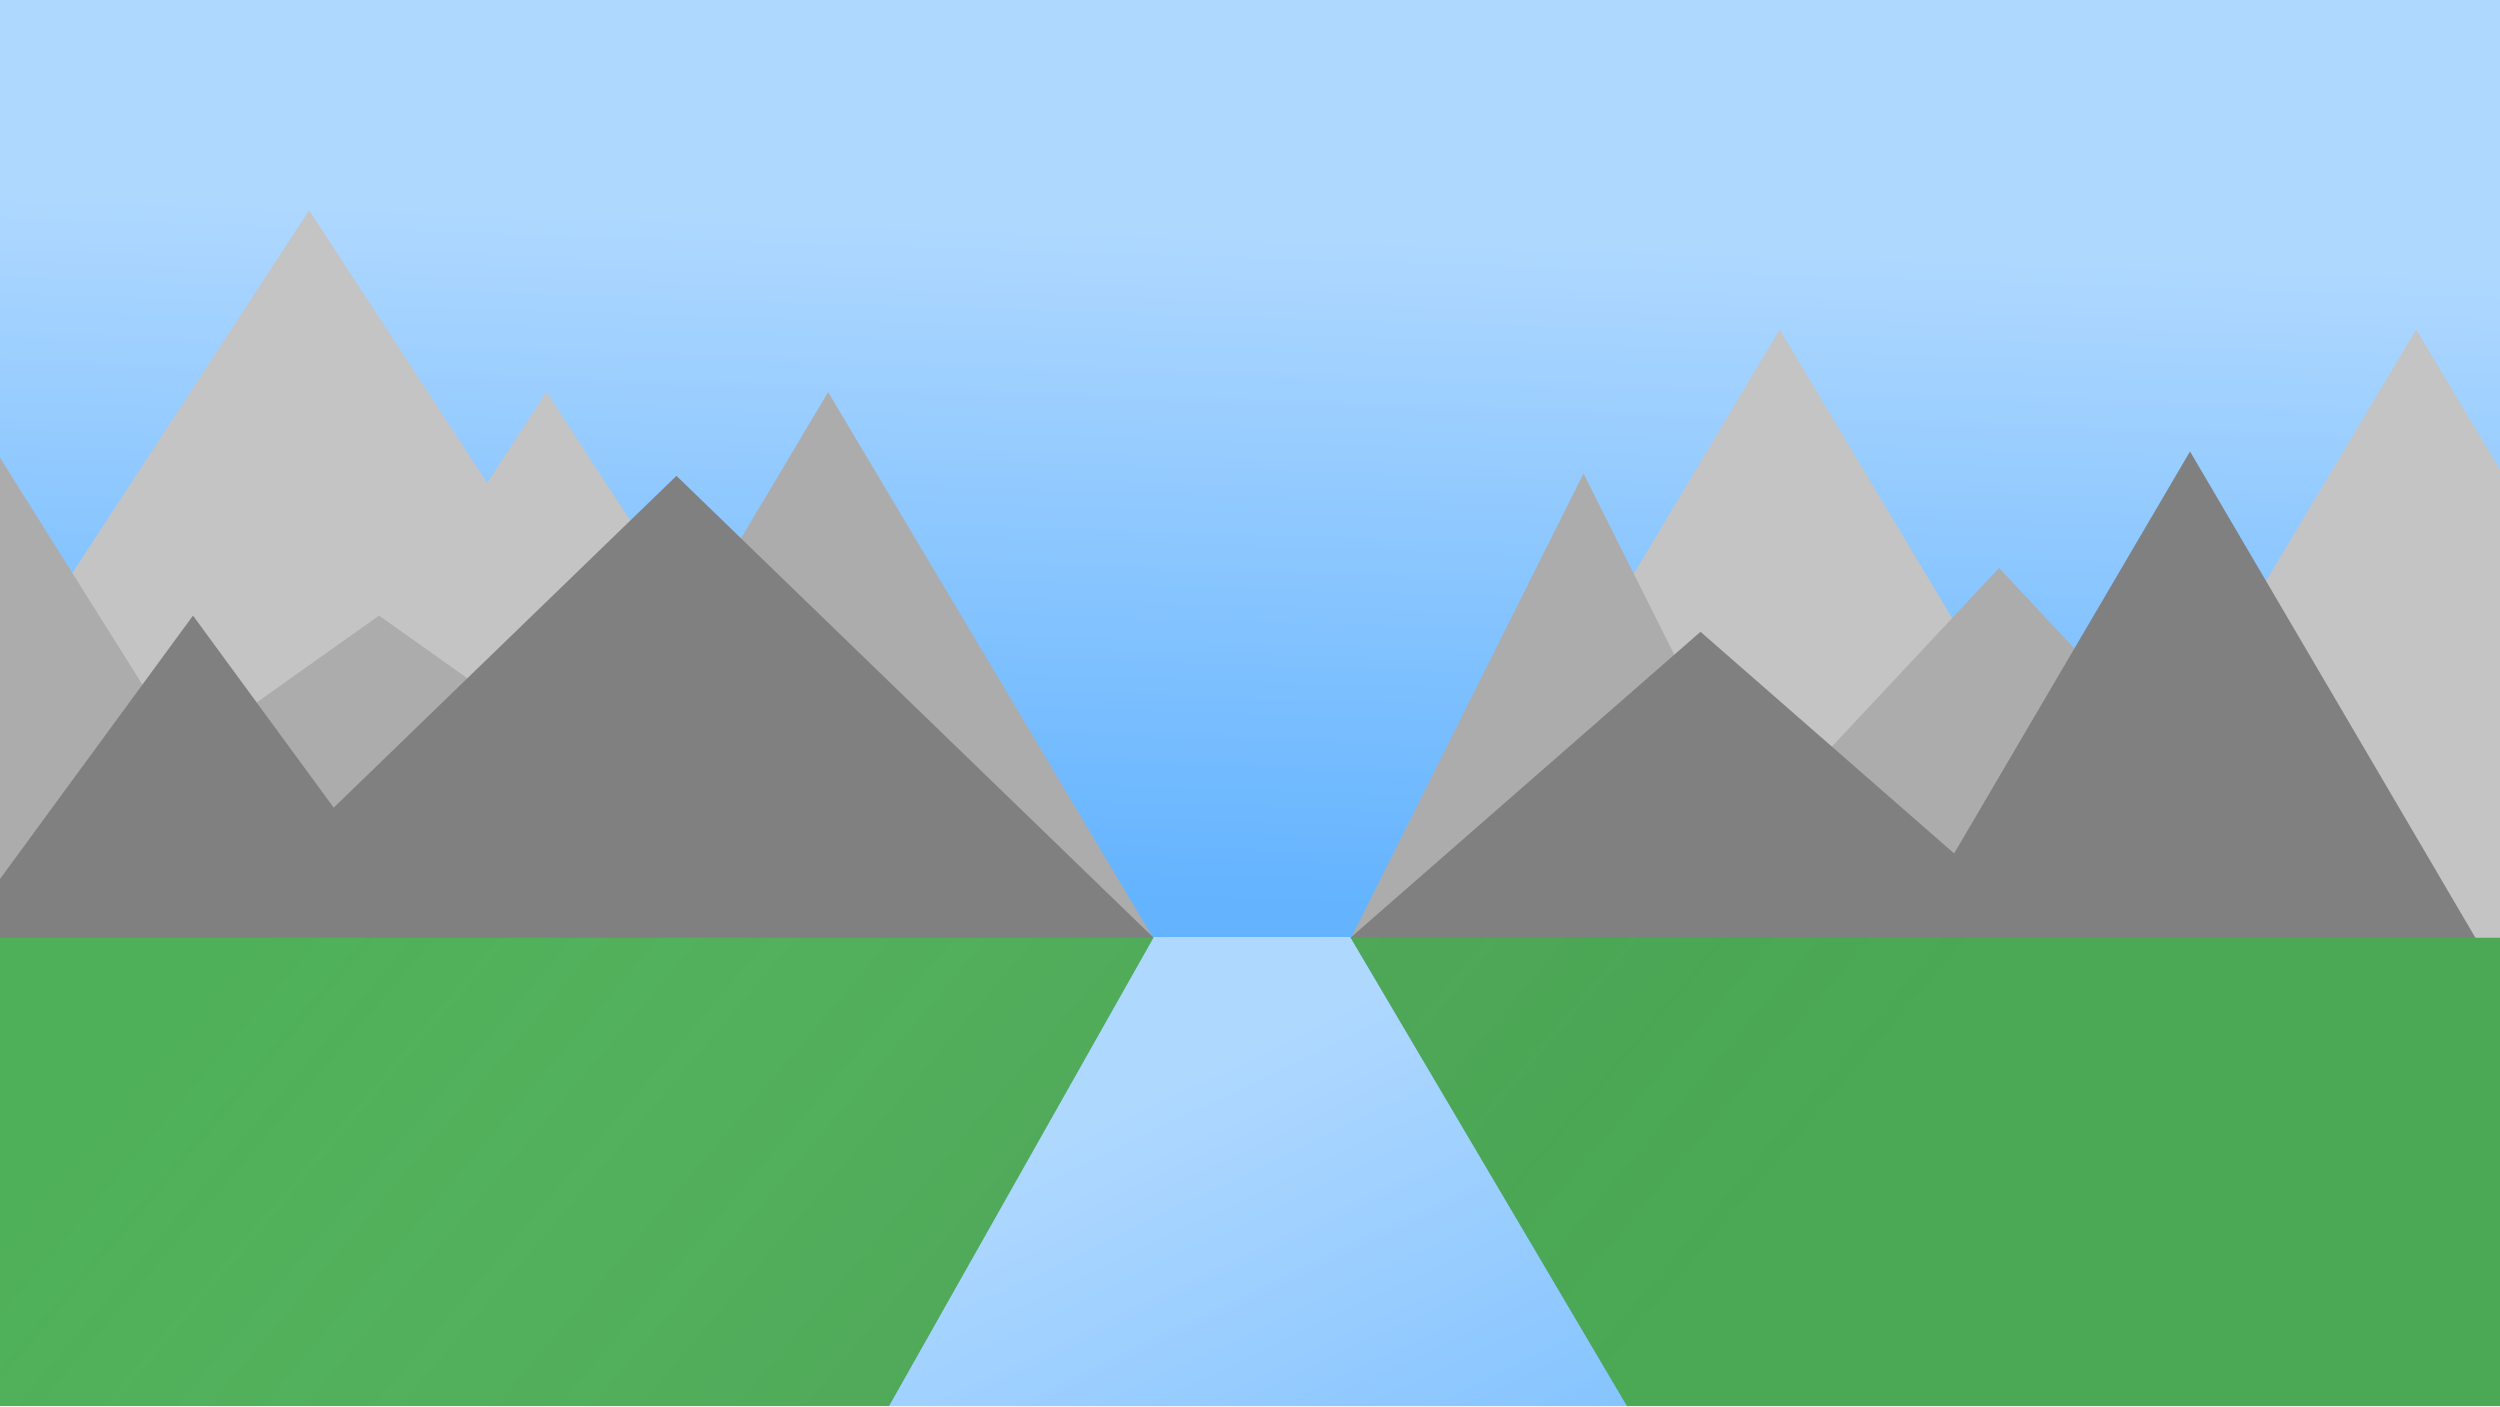
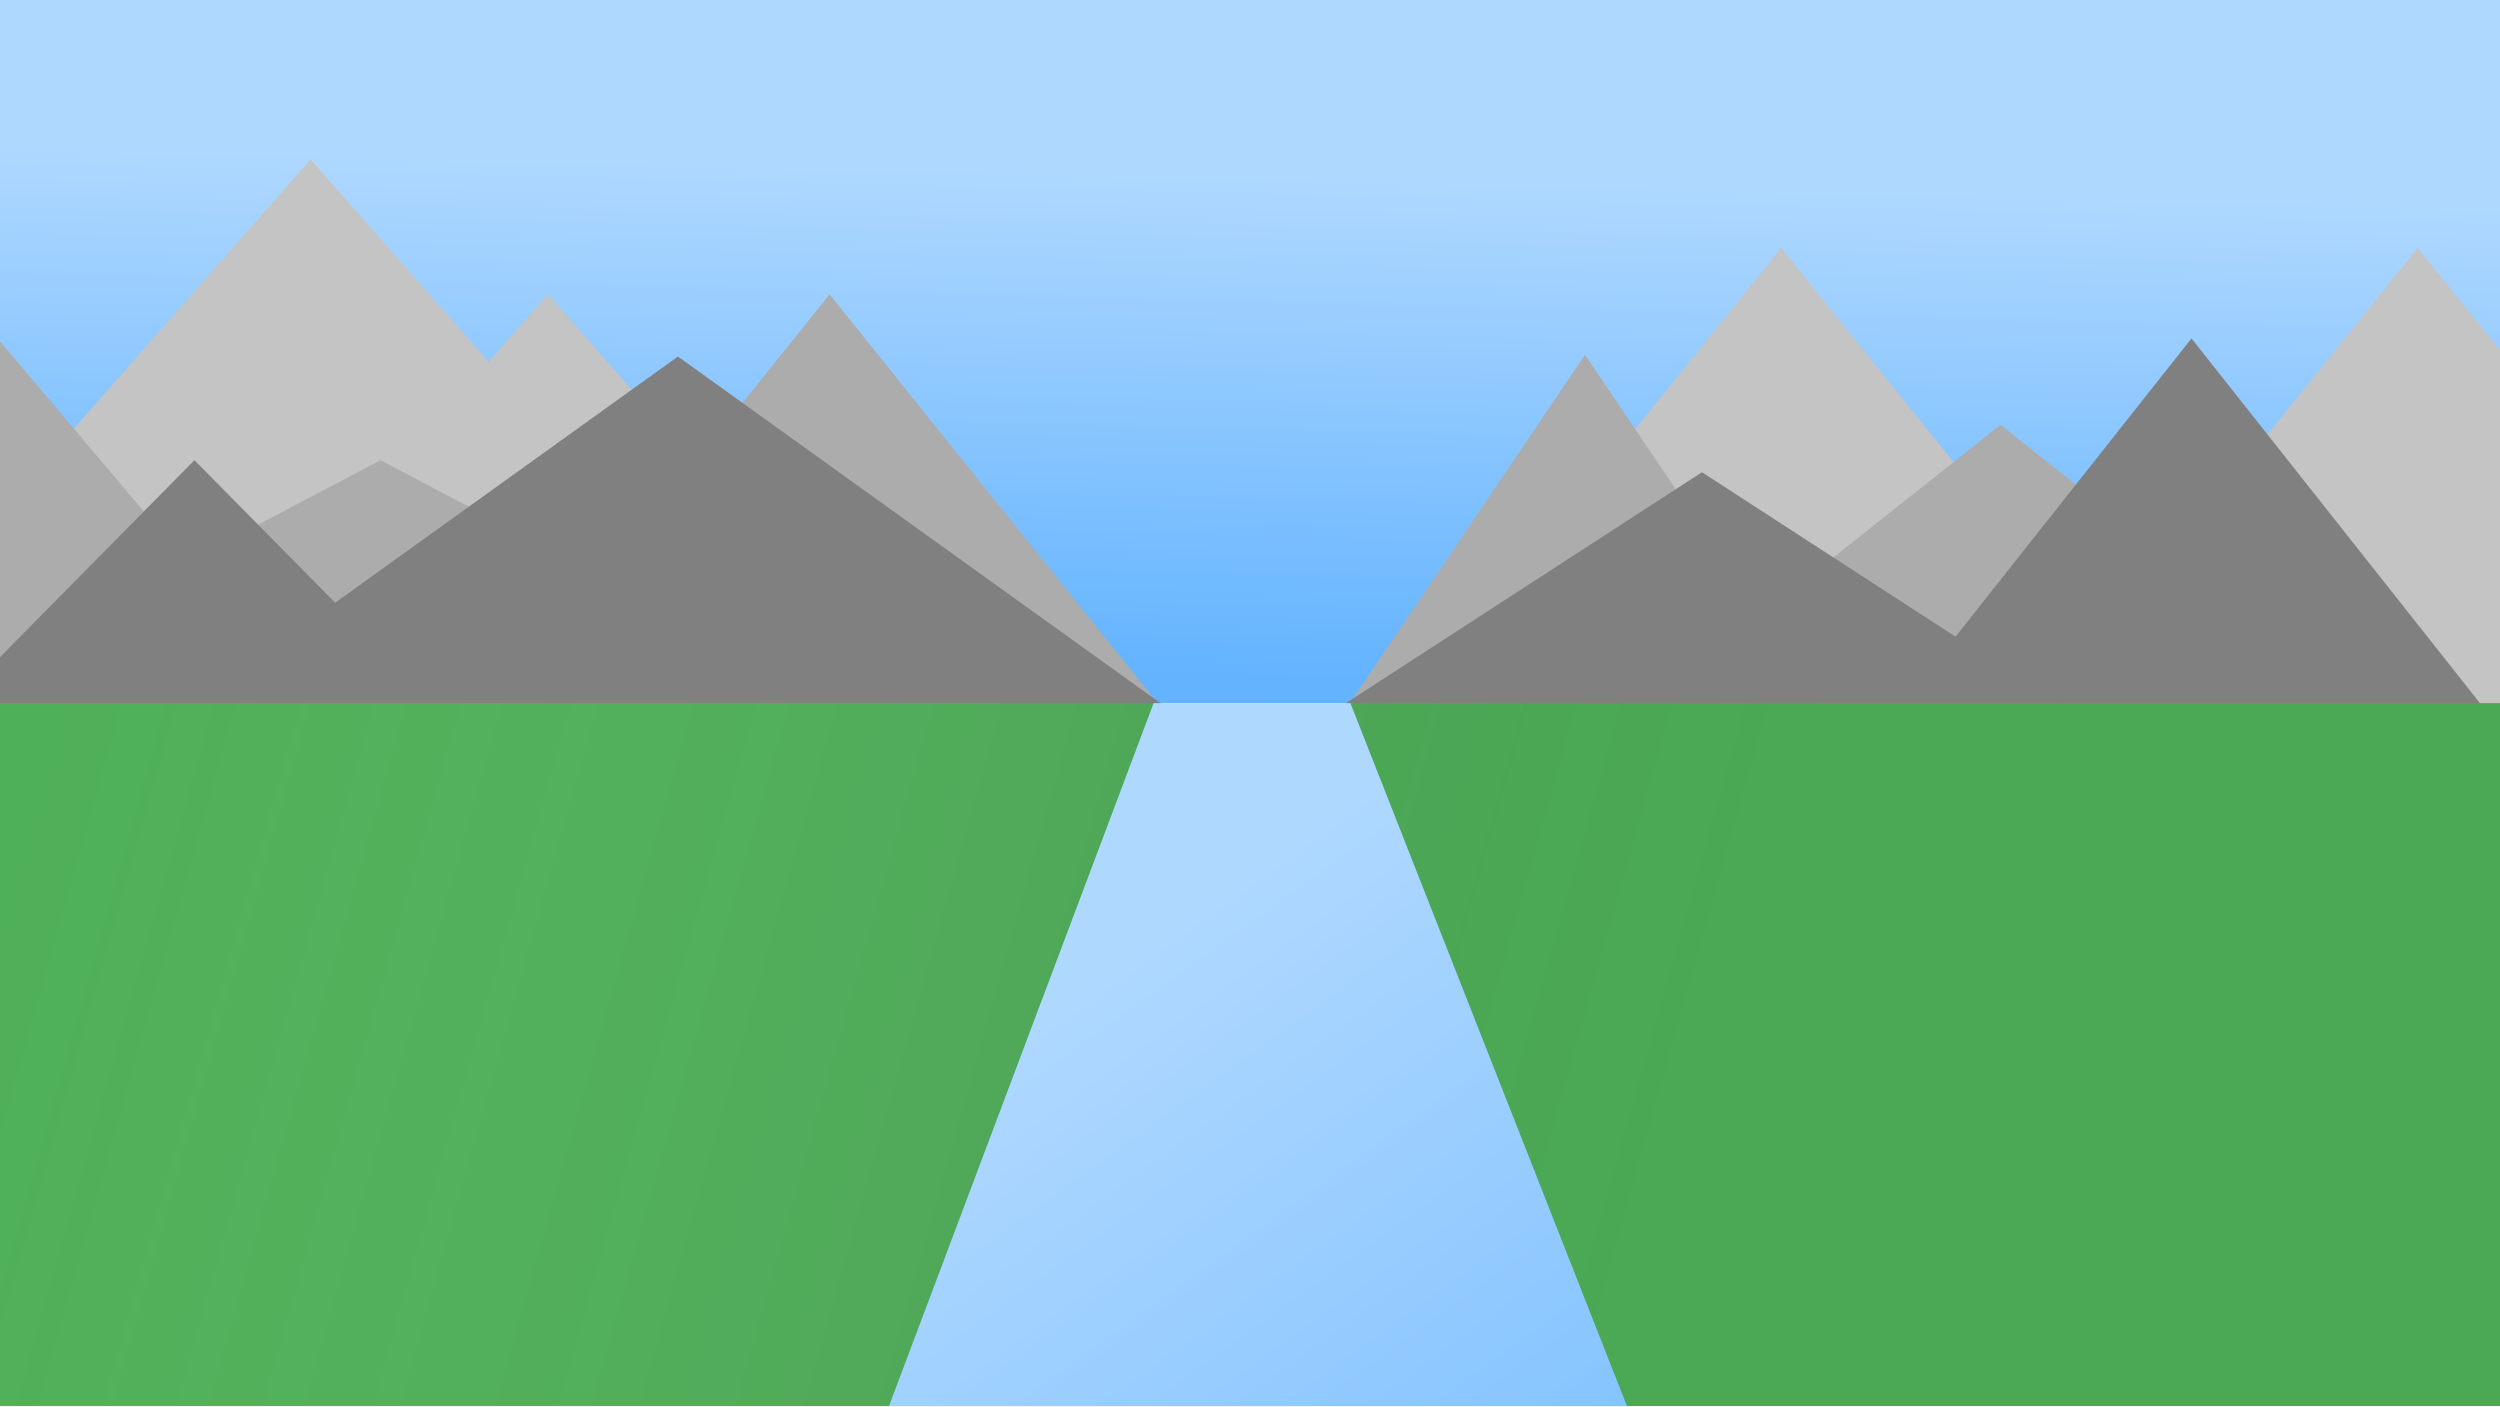
<svg xmlns="http://www.w3.org/2000/svg" width="1600" height="900" viewBox="0 0 1600 900" fill="none">
  <g clip-path="url(#clip0)">
    <rect width="1600" height="900" fill="white" />
-     <rect y="600" width="600" height="1600" transform="rotate(-90 0 600)" fill="#63B3FF" />
-     <rect y="600" width="600" height="1600" transform="rotate(-90 0 600)" fill="url(#paint0_linear)" />
-     <path d="M1546.37 210.891L1814.46 659.796H1278.27L1546.37 210.891Z" fill="#C4C4C4" />
-     <path d="M1138.99 210.891L1407.09 659.796H870.901L1138.99 210.891Z" fill="#C4C4C4" />
-     <path d="M197.835 134.564L480.086 567.036H-84.415L197.835 134.564Z" fill="#C4C4C4" />
-     <path d="M349.736 250.92L631.986 683.393H67.485L349.736 250.92Z" fill="#C4C4C4" />
-     <path d="M-13.9 270.756L267.031 718.545H-294.83L-13.9 270.756Z" fill="#ACACAC" />
-     <path d="M529.996 250.92L796.624 698.71H263.367L529.996 250.92Z" fill="#ACACAC" />
-     <path d="M242.595 393.982L523.525 593.343H-38.336L242.595 393.982Z" fill="#ACACAC" />
-     <path d="M1279.39 363.5L1655.84 765.875H902.935L1279.39 363.5Z" fill="#ACACAC" />
-     <path d="M1013.46 302.995L1237.6 750.784H789.319L1013.46 302.995Z" fill="#ACACAC" />
-     <path d="M432.933 304.541L747.989 609.53H117.877L432.933 304.541Z" fill="#808080" />
-     <path d="M1401.61 288.916L1630.95 679.712H1172.28L1401.61 288.916Z" fill="#808080" />
-     <path d="M1088.32 404.349L1337.36 621.995H839.281L1088.32 404.349Z" fill="#808080" />
-     <path d="M123.512 393.982L286.584 616.52H-39.56L123.512 393.982Z" fill="#808080" />
-     <mask id="mask0" mask-type="alpha" maskUnits="userSpaceOnUse" x="0" y="600" width="1600" height="300">
-       <rect y="600" width="1600" height="300" fill="#4EB058" />
-       <rect y="600" width="1600" height="300" fill="url(#paint1_linear)" />
+     <rect y="450" width="450" height="1600" transform="rotate(-90 0 450)" fill="#63B3FF" />
+     <rect y="450" width="450" height="1600" transform="rotate(-90 0 450)" fill="url(#paint0_linear)" />
+     <path d="M1547.3 158.68L1815.39 491.768H1279.2L1547.3 158.68Z" fill="#C4C4C4" />
+     <path d="M1139.92 158.679L1408.02 491.768H871.831L1139.92 158.679Z" fill="#C4C4C4" />
+     <path d="M198.765 102.045L481.016 422.94H-83.486L198.765 102.045Z" fill="#C4C4C4" />
+     <path d="M350.665 188.381L632.916 509.276H68.415L350.665 188.381Z" fill="#C4C4C4" />
+     <path d="M-12.97 203.099L267.961 535.36H-293.9L-12.97 203.099Z" fill="#ACACAC" />
+     <path d="M530.926 188.381L797.554 520.642H264.297L530.926 188.381Z" fill="#ACACAC" />
+     <path d="M243.525 294.533L524.455 442.459H-37.406L243.525 294.533Z" fill="#ACACAC" />
+     <path d="M1280.32 271.916L1656.77 570.479H903.865L1280.32 271.916Z" fill="#ACACAC" />
+     <path d="M1014.39 227.021L1238.53 559.281H790.249L1014.39 227.021Z" fill="#ACACAC" />
+     <path d="M433.863 228.168L748.919 454.471H118.807L433.863 228.168Z" fill="#808080" />
+     <path d="M1402.54 216.574L1631.88 506.545H1173.21L1402.54 216.574Z" fill="#808080" />
+     <path d="M1089.25 302.226L1338.29 463.72H840.211L1089.25 302.226Z" fill="#808080" />
+     <path d="M124.441 294.533L287.514 459.657H-38.631L124.441 294.533Z" fill="#808080" />
+     <mask id="mask0" mask-type="alpha" maskUnits="userSpaceOnUse" x="0" y="450" width="1600" height="450">
+       <rect y="450" width="1600" height="450" fill="#4EB058" />
+       <rect y="450" width="1600" height="450" fill="url(#paint1_linear)" />
    </mask>
    <g mask="url(#mask0)">
-       <rect y="600" width="1600" height="300" fill="#4EB058" />
-       <rect y="600" width="1600" height="300" fill="url(#paint2_linear)" />
-       <path d="M458.953 1094.77L799.899 490.989L1152.32 1088.15L458.953 1094.77Z" fill="#63B3FF" />
-       <path d="M458.953 1094.77L799.899 490.989L1152.32 1088.15L458.953 1094.77Z" fill="url(#paint3_linear)" />
+       <rect width="1600" height="900" fill="#4EB058" />
+       <rect width="1600" height="900" fill="url(#paint2_linear)" />
+       <path d="M458.953 1192.15L799.899 286.483L1152.32 1182.22L458.953 1192.15Z" fill="#63B3FF" />
+       <path d="M458.953 1192.15L799.899 286.483L1152.32 1182.22L458.953 1192.15Z" fill="url(#paint3_linear)" />
    </g>
  </g>
  <defs>
-     <linearGradient id="paint0_linear" x1="32.114" y1="1022.24" x2="465.887" y2="1036.2" gradientUnits="userSpaceOnUse">
+     <linearGradient id="paint0_linear" x1="24.085" y1="872.243" x2="349.562" y2="880.096" gradientUnits="userSpaceOnUse">
      <stop stop-color="white" stop-opacity="0" />
      <stop offset="1" stop-color="white" stop-opacity="0.49" />
    </linearGradient>
-     <linearGradient id="paint1_linear" x1="103.314" y1="663.236" x2="768.405" y2="1226.38" gradientUnits="userSpaceOnUse">
+     <linearGradient id="paint1_linear" x1="103.314" y1="544.854" x2="969.296" y2="1033.68" gradientUnits="userSpaceOnUse">
      <stop stop-color="white" stop-opacity="0" />
      <stop offset="0.637" stop-color="#515151" stop-opacity="0.093" />
      <stop offset="1" stop-opacity="0.04" />
    </linearGradient>
-     <linearGradient id="paint2_linear" x1="103.314" y1="663.236" x2="768.405" y2="1226.38" gradientUnits="userSpaceOnUse">
+     <linearGradient id="paint2_linear" x1="103.314" y1="189.709" x2="1160.98" y2="488.221" gradientUnits="userSpaceOnUse">
      <stop stop-color="white" stop-opacity="0" />
      <stop offset="0.637" stop-color="#515151" stop-opacity="0.093" />
      <stop offset="1" stop-opacity="0.04" />
    </linearGradient>
-     <linearGradient id="paint3_linear" x1="822.611" y1="1295.24" x2="572.759" y2="774.786" gradientUnits="userSpaceOnUse">
+     <linearGradient id="paint3_linear" x1="822.611" y1="1492.86" x2="367.091" y2="860.28" gradientUnits="userSpaceOnUse">
      <stop stop-color="white" stop-opacity="0" />
      <stop offset="1" stop-color="white" stop-opacity="0.49" />
    </linearGradient>
    <clipPath id="clip0">
      <rect width="1600" height="900" fill="white" />
    </clipPath>
  </defs>
</svg>
